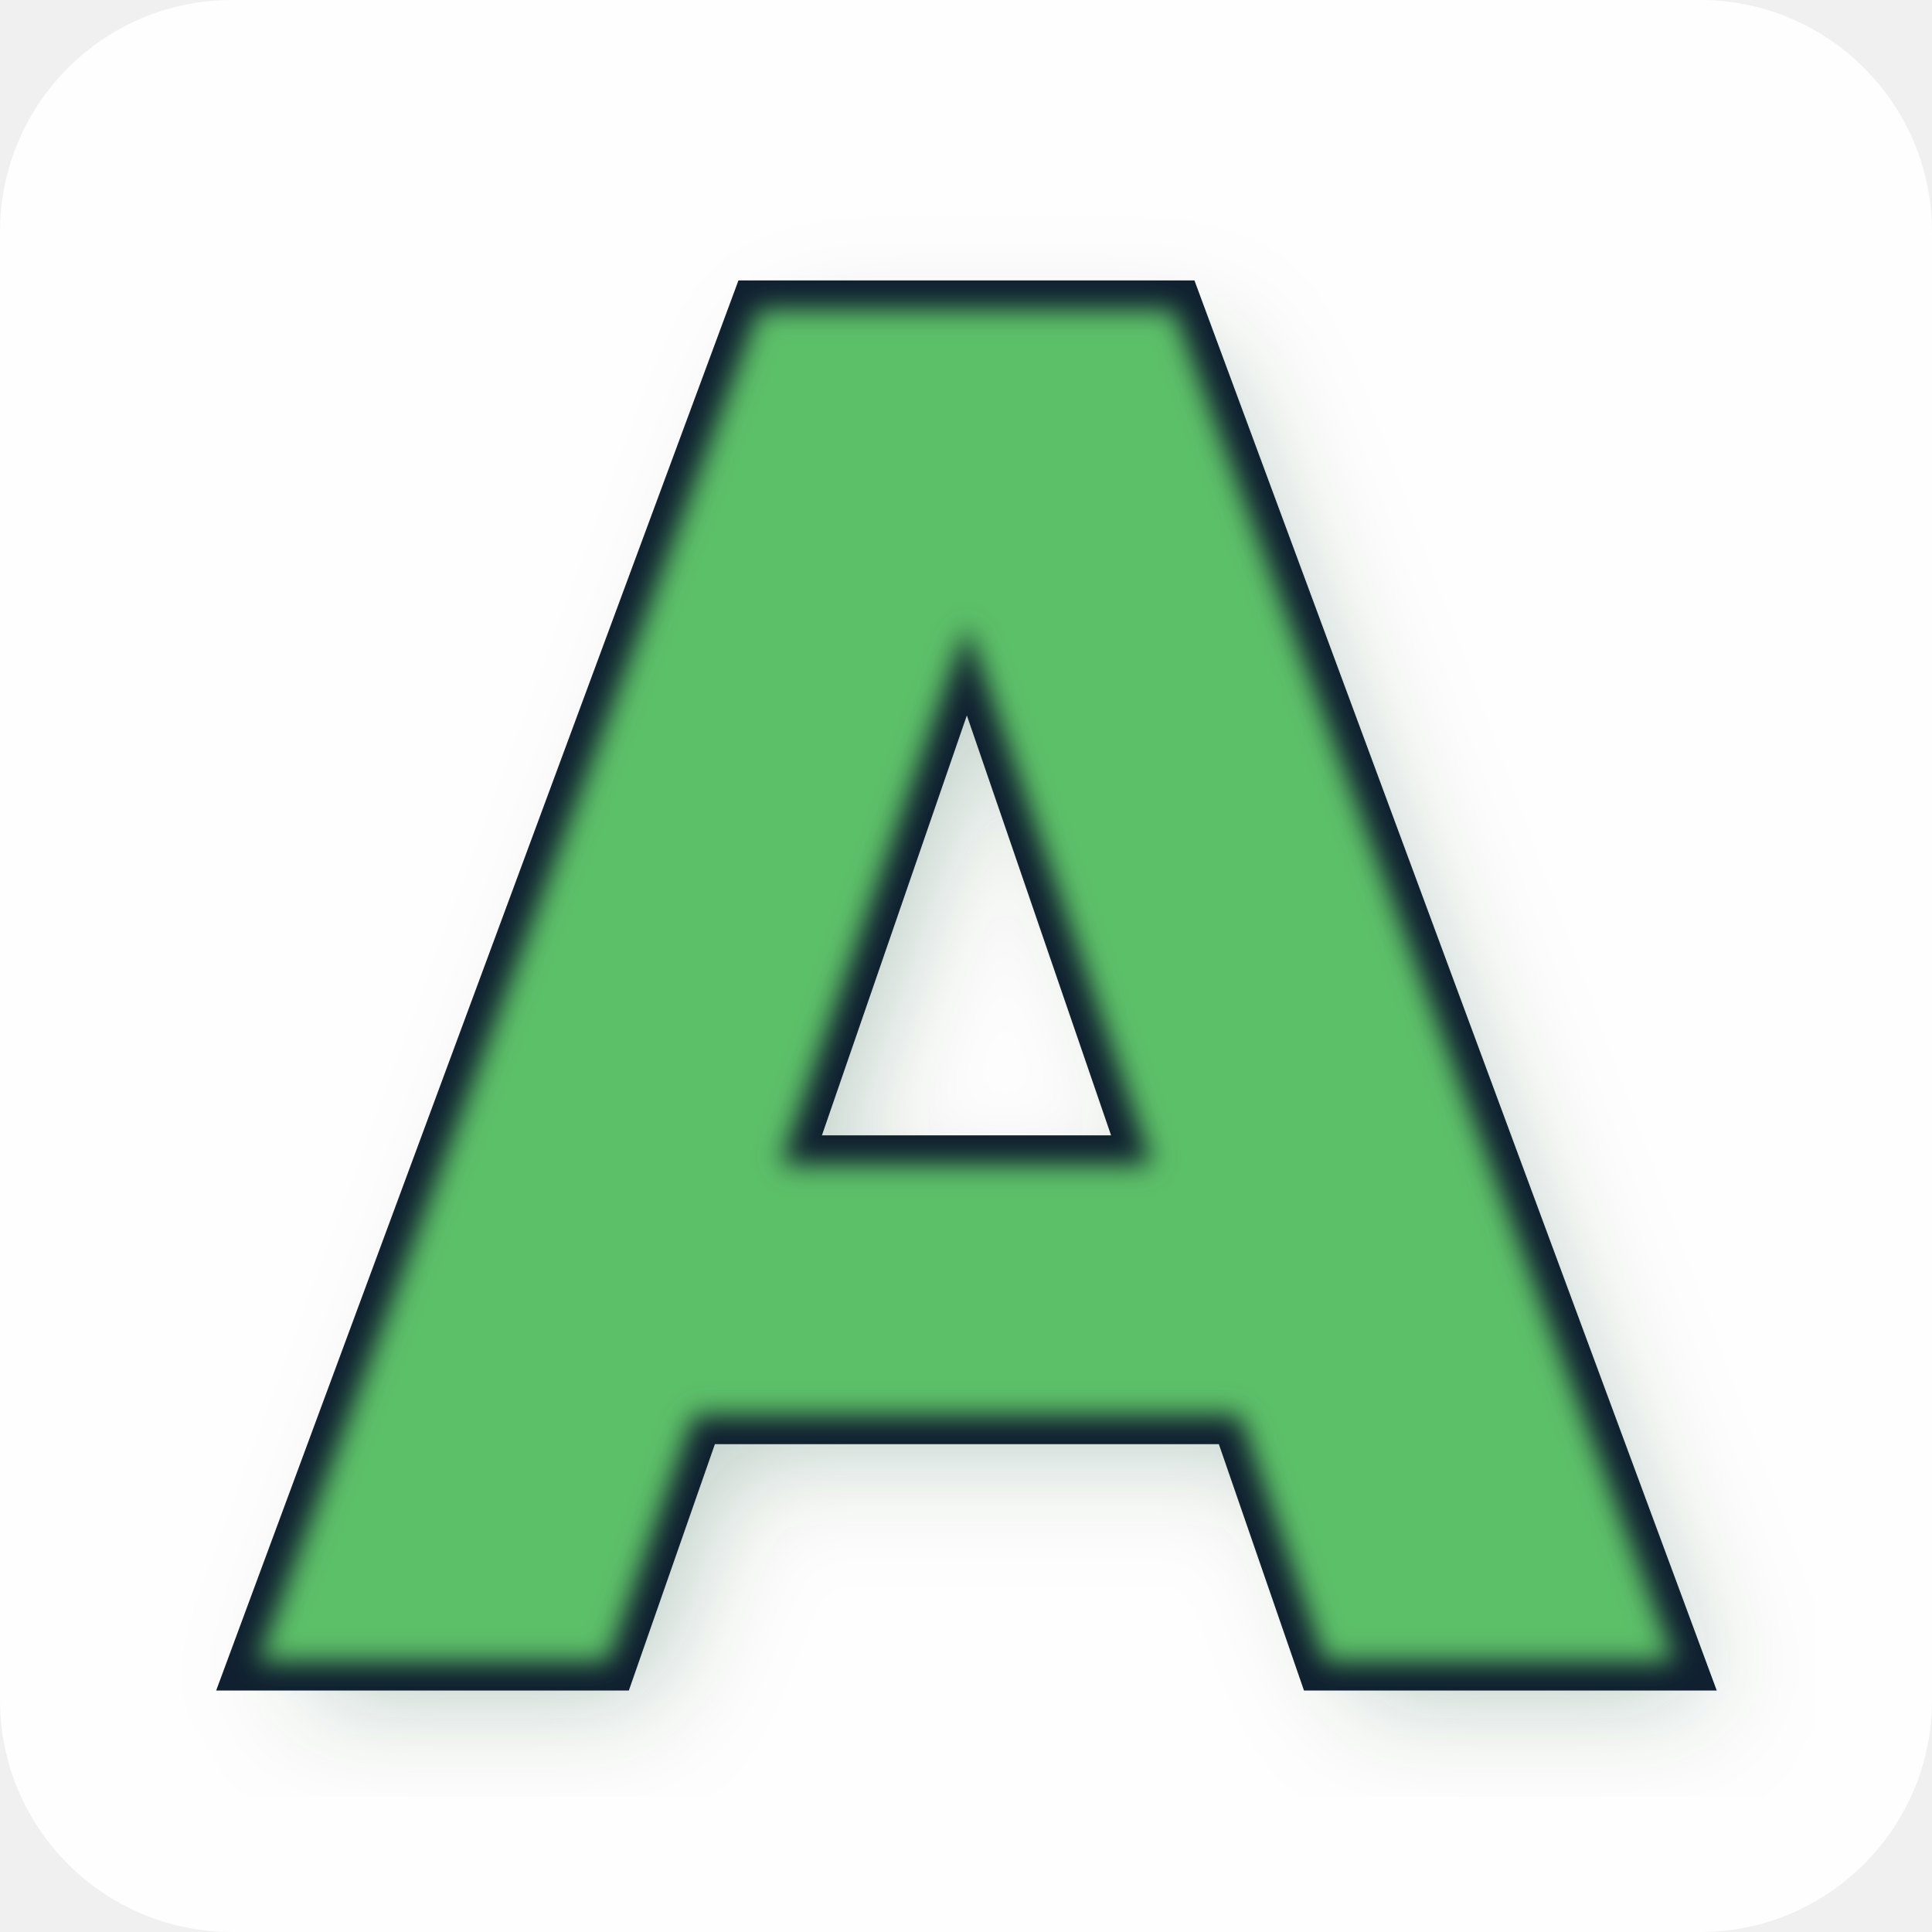
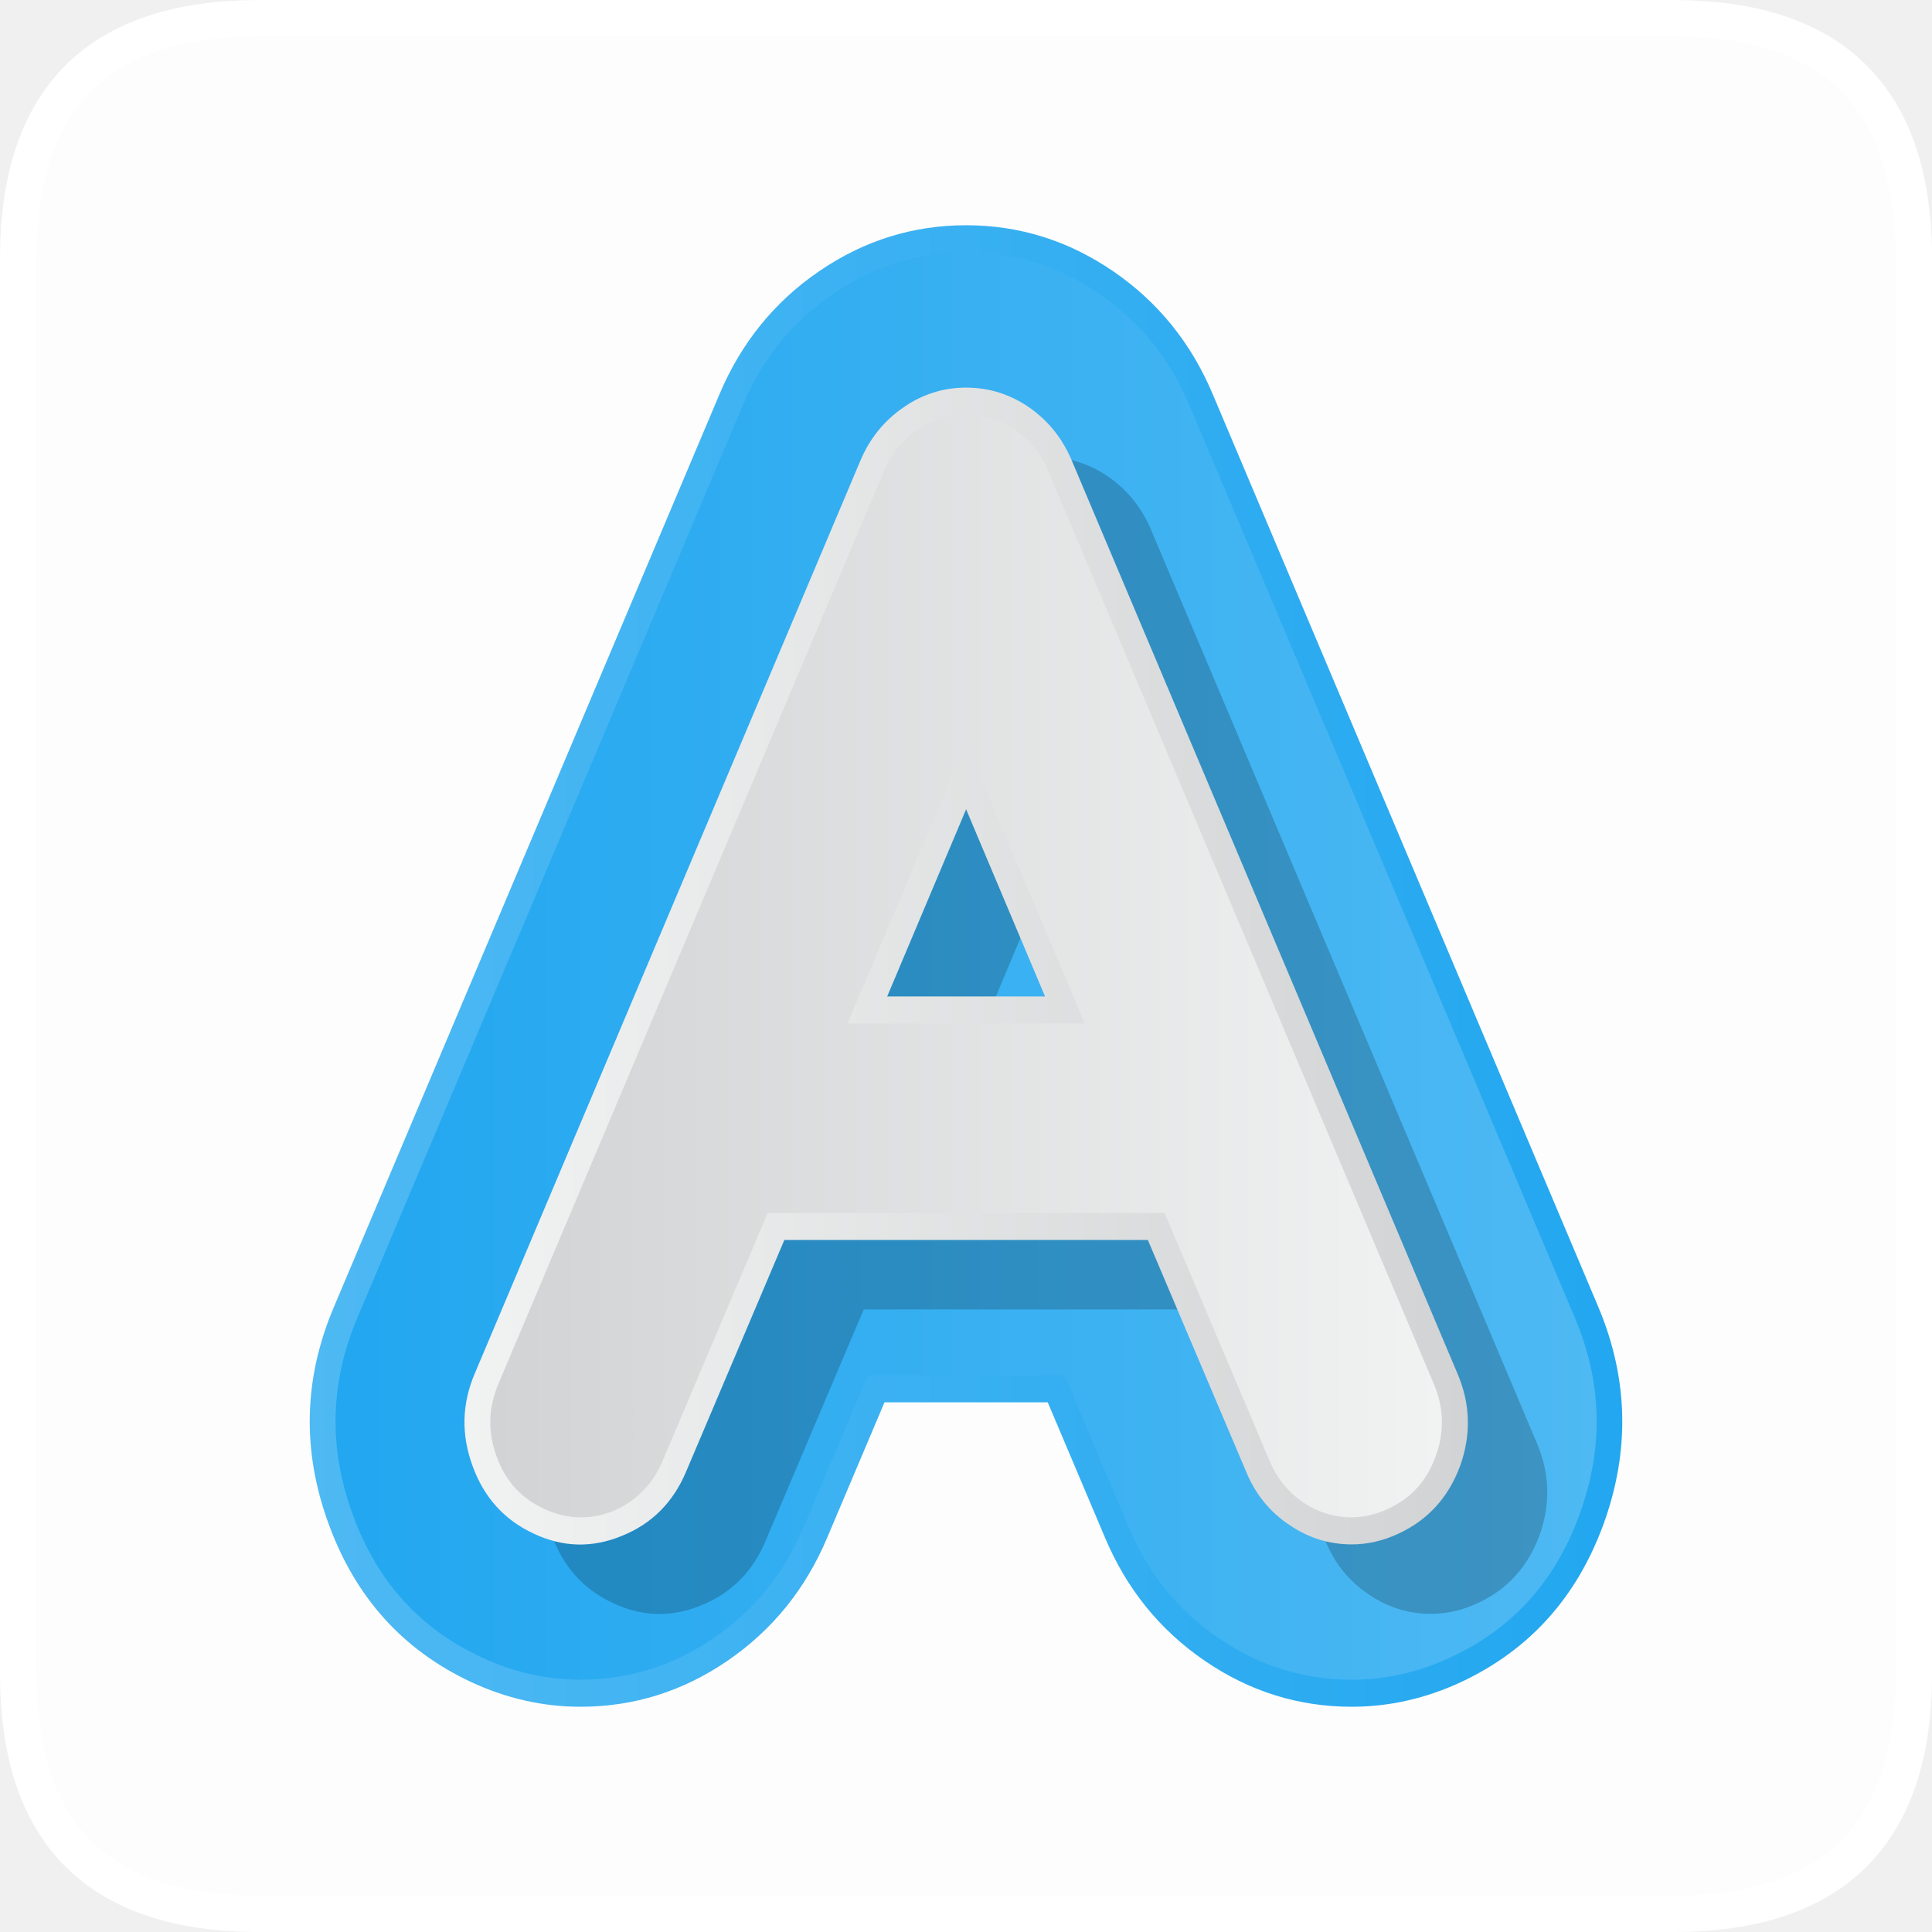
- <svg xmlns="http://www.w3.org/2000/svg" id="svg26" version="1.1" viewBox="0 0 100 100" height="100" width="100">
-   <defs id="defs30" />
-   <rect id="rect4" style="fill: #ffffff" stroke-width="4" opacity="0.90" stroke="#ffffff" ry="10" rx="10" height="96" width="96" y="2" x="2" />
-   <g id="g24" style="font-weight:bold;font-size:96px;font-family:'Comics Sans MS', Helvetica, sans-serif;text-anchor:middle;overflow:hidden">
-     <defs id="defs16">
-       <filter id="shadow">
-         <feGaussianBlur id="feGaussianBlur6" result="shadow" stdDeviation="2 2" />
-         <feOffset id="feOffset8" dy="1" dx="1" />
-       </filter>
-       <filter id="innerShadow">
-         <feGaussianBlur id="feGaussianBlur11" result="blur" stdDeviation="0.5" in="SourceGraphic" />
-         <feOffset id="feOffset13" dy="0" dx="0" in="blur" />
-       </filter>
-     </defs>
-     <g id="text18" style="opacity:0.5;fill:#104020;filter:url(#shadow)" aria-label="Α">
-       <path id="path34" style="opacity:0.5;fill:#104020;filter:url(#shadow)" d="M 64.156,73.25 H 35.938 L 31.484,86 H 13.344 L 39.266,16.016 H 60.781 L 86.703,86 H 68.562 Z M 40.438,60.266 h 19.172 l -9.562,-27.844 z" />
+ <svg xmlns="http://www.w3.org/2000/svg" xmlns:xlink="http://www.w3.org/1999/xlink" id="svg26" version="1.1" viewBox="0 0 140 140" height="140" width="140">
+   <defs id="defs30">
+     <linearGradient id="Gradient_74" gradientUnits="userSpaceOnUse" x1="52.438" y1="167.15" x2="197.762" y2="167.15" spreadMethod="pad">
+       <stop offset="0%" stop-color="#4EB9F3" id="stop381" />
+       <stop offset="100%" stop-color="#22A7F0" id="stop383" />
+     </linearGradient>
+     <linearGradient id="Gradient_75" gradientUnits="userSpaceOnUse" x1="55.287" y1="167.15" x2="194.913" y2="167.15" spreadMethod="pad">
+       <stop offset="0%" stop-color="#22A7F0" id="stop386" />
+       <stop offset="100%" stop-color="#4EB9F3" id="stop388" />
+     </linearGradient>
+     <linearGradient id="Gradient_76" gradientUnits="userSpaceOnUse" x1="69.525" y1="167.15" x2="180.675" y2="167.15" spreadMethod="pad">
+       <stop offset="0%" stop-color="#F1F2F2" id="stop391" />
+       <stop offset="100%" stop-color="#D1D3D4" id="stop393" />
+     </linearGradient>
+     <linearGradient id="Gradient_77" gradientUnits="userSpaceOnUse" x1="72.387" y1="167.15" x2="177.812" y2="167.15" spreadMethod="pad">
+       <stop offset="0%" stop-color="#D1D3D4" id="stop396" />
+       <stop offset="100%" stop-color="#F1F2F2" id="stop398" />
+     </linearGradient>
+     <linearGradient xlink:href="#Gradient_74" id="linearGradient158" gradientUnits="userSpaceOnUse" x1="52.438" y1="167.15" x2="197.762" y2="167.15" spreadMethod="pad" />
+     <linearGradient xlink:href="#Gradient_75" id="linearGradient164" gradientUnits="userSpaceOnUse" x1="55.287" y1="167.15" x2="194.913" y2="167.15" spreadMethod="pad" />
+     <linearGradient xlink:href="#Gradient_76" id="linearGradient174" gradientUnits="userSpaceOnUse" x1="69.525" y1="167.15" x2="180.675" y2="167.15" spreadMethod="pad" />
+     <linearGradient xlink:href="#Gradient_77" id="linearGradient180" gradientUnits="userSpaceOnUse" x1="72.387" y1="167.15" x2="177.812" y2="167.15" spreadMethod="pad" />
+   </defs>
+   <g transform="matrix(0.8805756,0,0,0.8789809,69.95231,70.00073)" id="g3712">
+     <g transform="matrix(1.523346,0,0,1.522385,374.2,-515.65)" id="g3710">
+       <g id="use3706">
+         <path style="fill:#ffffff;fill-opacity:0.878;stroke:none" id="path76" d="m -296.85,377.05 q 0,13 13,13 h 76.4 q 13,0 13,-13 V 300.4 q 0,-13 -13,-13 h -76.4 q -13,0 -13,13 z" />
+       </g>
+       <path d="m -283.806,287.388 h 76.4 q 13,0 13,13 v 76.65 q 0,13 -13,13 h -76.4 q -13,0 -13,-13 v -76.65 q 0,-13 13,-13 z" id="use3708" style="fill:none;stroke:#ffffff;stroke-width:1.97;stroke-linecap:round;stroke-linejoin:round" />
    </g>
-     <g id="text20" style="fill:#000040;stroke:#102030;stroke-width:3" aria-label="Α">
-       <path id="path37" style="fill:#000040;stroke:#102030;stroke-width:3" d="M 64.156,73.25 H 35.938 L 31.484,86 H 13.344 L 39.266,16.016 H 60.781 L 86.703,86 H 68.562 Z M 40.438,60.266 h 19.172 l -9.562,-27.844 z" />
+   </g>
+   <g transform="matrix(0.6536102,0,0,0.6536102,70.00814,69.98366)" id="g3766">
+     <g transform="translate(-125.1,-167.1)" id="g3748">
+       <g id="use3746">
+         <path style="fill:url(#linearGradient158);stroke:none" id="path154" d="M 141.4,90.1 Q 133.95,85 125.1,85 q -8.85,0 -16.3,5.1 -7.45,5.1 -11.05,13.65 L 55,204.95 q -5.05,11.9 -0.55,24.1 4.45,12.15 15.75,17.45 5.9,2.75 12.15,2.75 8.85,0 16.3,-5.1 7.45,-5.1 11.05,-13.65 l 6.35,-15 h 18.1 l 6.35,15 q 3.6,8.55 11.05,13.65 7.45,5.1 16.3,5.1 6.25,0 12.15,-2.75 11.3,-5.3 15.75,-17.45 4.45,-12.2 -0.55,-24.1 L 152.45,103.75 Q 148.85,95.2 141.4,90.1 Z" />
+       </g>
    </g>
-     <g id="text22" style="fill:#5cc067;filter:url(#innerShadow)" aria-label="Α">
-       <path id="path40" style="fill:#5cc067;filter:url(#innerShadow)" d="M 64.156,73.25 H 35.938 L 31.484,86 H 13.344 L 39.266,16.016 H 60.781 L 86.703,86 H 68.562 Z M 40.438,60.266 h 19.172 l -9.562,-27.844 z" />
+     <g transform="translate(-125.1,-167.1)" id="g3752">
+       <g id="use3750">
+         <path style="fill:url(#linearGradient164);stroke:none" id="path160" d="M 139.85,92.6 Q 133.1,88 125.1,88 q -8,0 -14.75,4.6 -6.75,4.6 -10,12.35 L 57.6,206.15 q -4.55,10.75 -0.5,21.8 4,11.05 14.25,15.8 5.3,2.5 11,2.5 8,0 14.75,-4.6 6.75,-4.6 10,-12.35 l 7.1,-16.8 H 136 l 7.1,16.8 q 3.25,7.75 10,12.35 6.75,4.6 14.75,4.6 5.7,0 11,-2.5 10.25,-4.75 14.25,-15.8 4.05,-11.05 -0.5,-21.8 l -42.75,-101.2 q -3.25,-7.75 -10,-12.35 z" />
+       </g>
+     </g>
+     <g transform="translate(-116.3,-159.4)" id="g3756">
+       <g id="use3754">
+         <path style="fill:#000000;fill-opacity:0.2;stroke:none" id="path166" d="m 132.1,105.2 q -3.2,-2.2 -7,-2.2 -3.8,0 -6.95,2.2 -3.2,2.2 -4.75,5.85 l -42.75,101.2 q -2.2,5.1 -0.25,10.35 1.9,5.2 6.75,7.45 4.85,2.3 9.8,0.25 4.95,-2 7.1,-7.1 l 10.9,-25.7 h 40.3 l 10.9,25.7 q 1.55,3.75 4.8,5.9 3.15,2.15 6.9,2.15 2.65,0 5.2,-1.2 4.85,-2.25 6.8,-7.45 1.9,-5.25 -0.3,-10.35 L 136.8,111.05 q -1.55,-3.65 -4.7,-5.85 m -7,44.55 8.75,20.75 h -17.5 z" />
+       </g>
+     </g>
+     <g transform="translate(-125.1,-167.1)" id="g3760">
+       <g id="use3758">
+         <path style="fill:url(#linearGradient174);stroke:none" id="path170" d="m 132.1,105.2 q -3.2,-2.2 -7,-2.2 -3.8,0 -6.95,2.2 -3.2,2.2 -4.75,5.85 l -42.75,101.2 q -2.2,5.1 -0.25,10.35 1.9,5.2 6.75,7.45 4.85,2.3 9.8,0.25 4.95,-2 7.1,-7.1 l 10.9,-25.7 h 40.3 l 10.9,25.7 q 1.55,3.75 4.8,5.9 3.15,2.15 6.9,2.15 2.65,0 5.2,-1.2 4.85,-2.25 6.8,-7.45 1.9,-5.25 -0.3,-10.35 L 136.8,111.05 q -1.55,-3.65 -4.7,-5.85 m -7,44.55 8.75,20.75 h -17.5 z" />
+       </g>
+     </g>
+     <g transform="translate(-125.1,-167.1)" id="g3764">
+       <g id="use3762">
+         <path style="fill:url(#linearGradient180);stroke:none" id="path176" d="m 134.2,112.25 q -1.2,-2.85 -3.65,-4.55 -2.5,-1.7 -5.45,-1.7 -2.95,0 -5.45,1.7 -2.45,1.7 -3.65,4.55 l -42.75,101.2 q -1.7,4 -0.2,8.05 1.45,4.05 5.25,5.8 2.05,0.95 4.05,0.95 2.95,0 5.45,-1.7 2.45,-1.7 3.65,-4.55 l 11.65,-27.5 h 44 l 11.65,27.5 q 1.2,2.85 3.65,4.55 2.5,1.7 5.45,1.7 2,0 4.05,-0.95 3.8,-1.75 5.25,-5.8 1.5,-4.05 -0.2,-8.05 L 134.2,112.25 m -22.25,61.25 13.15,-31.1 13.15,31.1 z" />
+       </g>
    </g>
  </g>
</svg>
